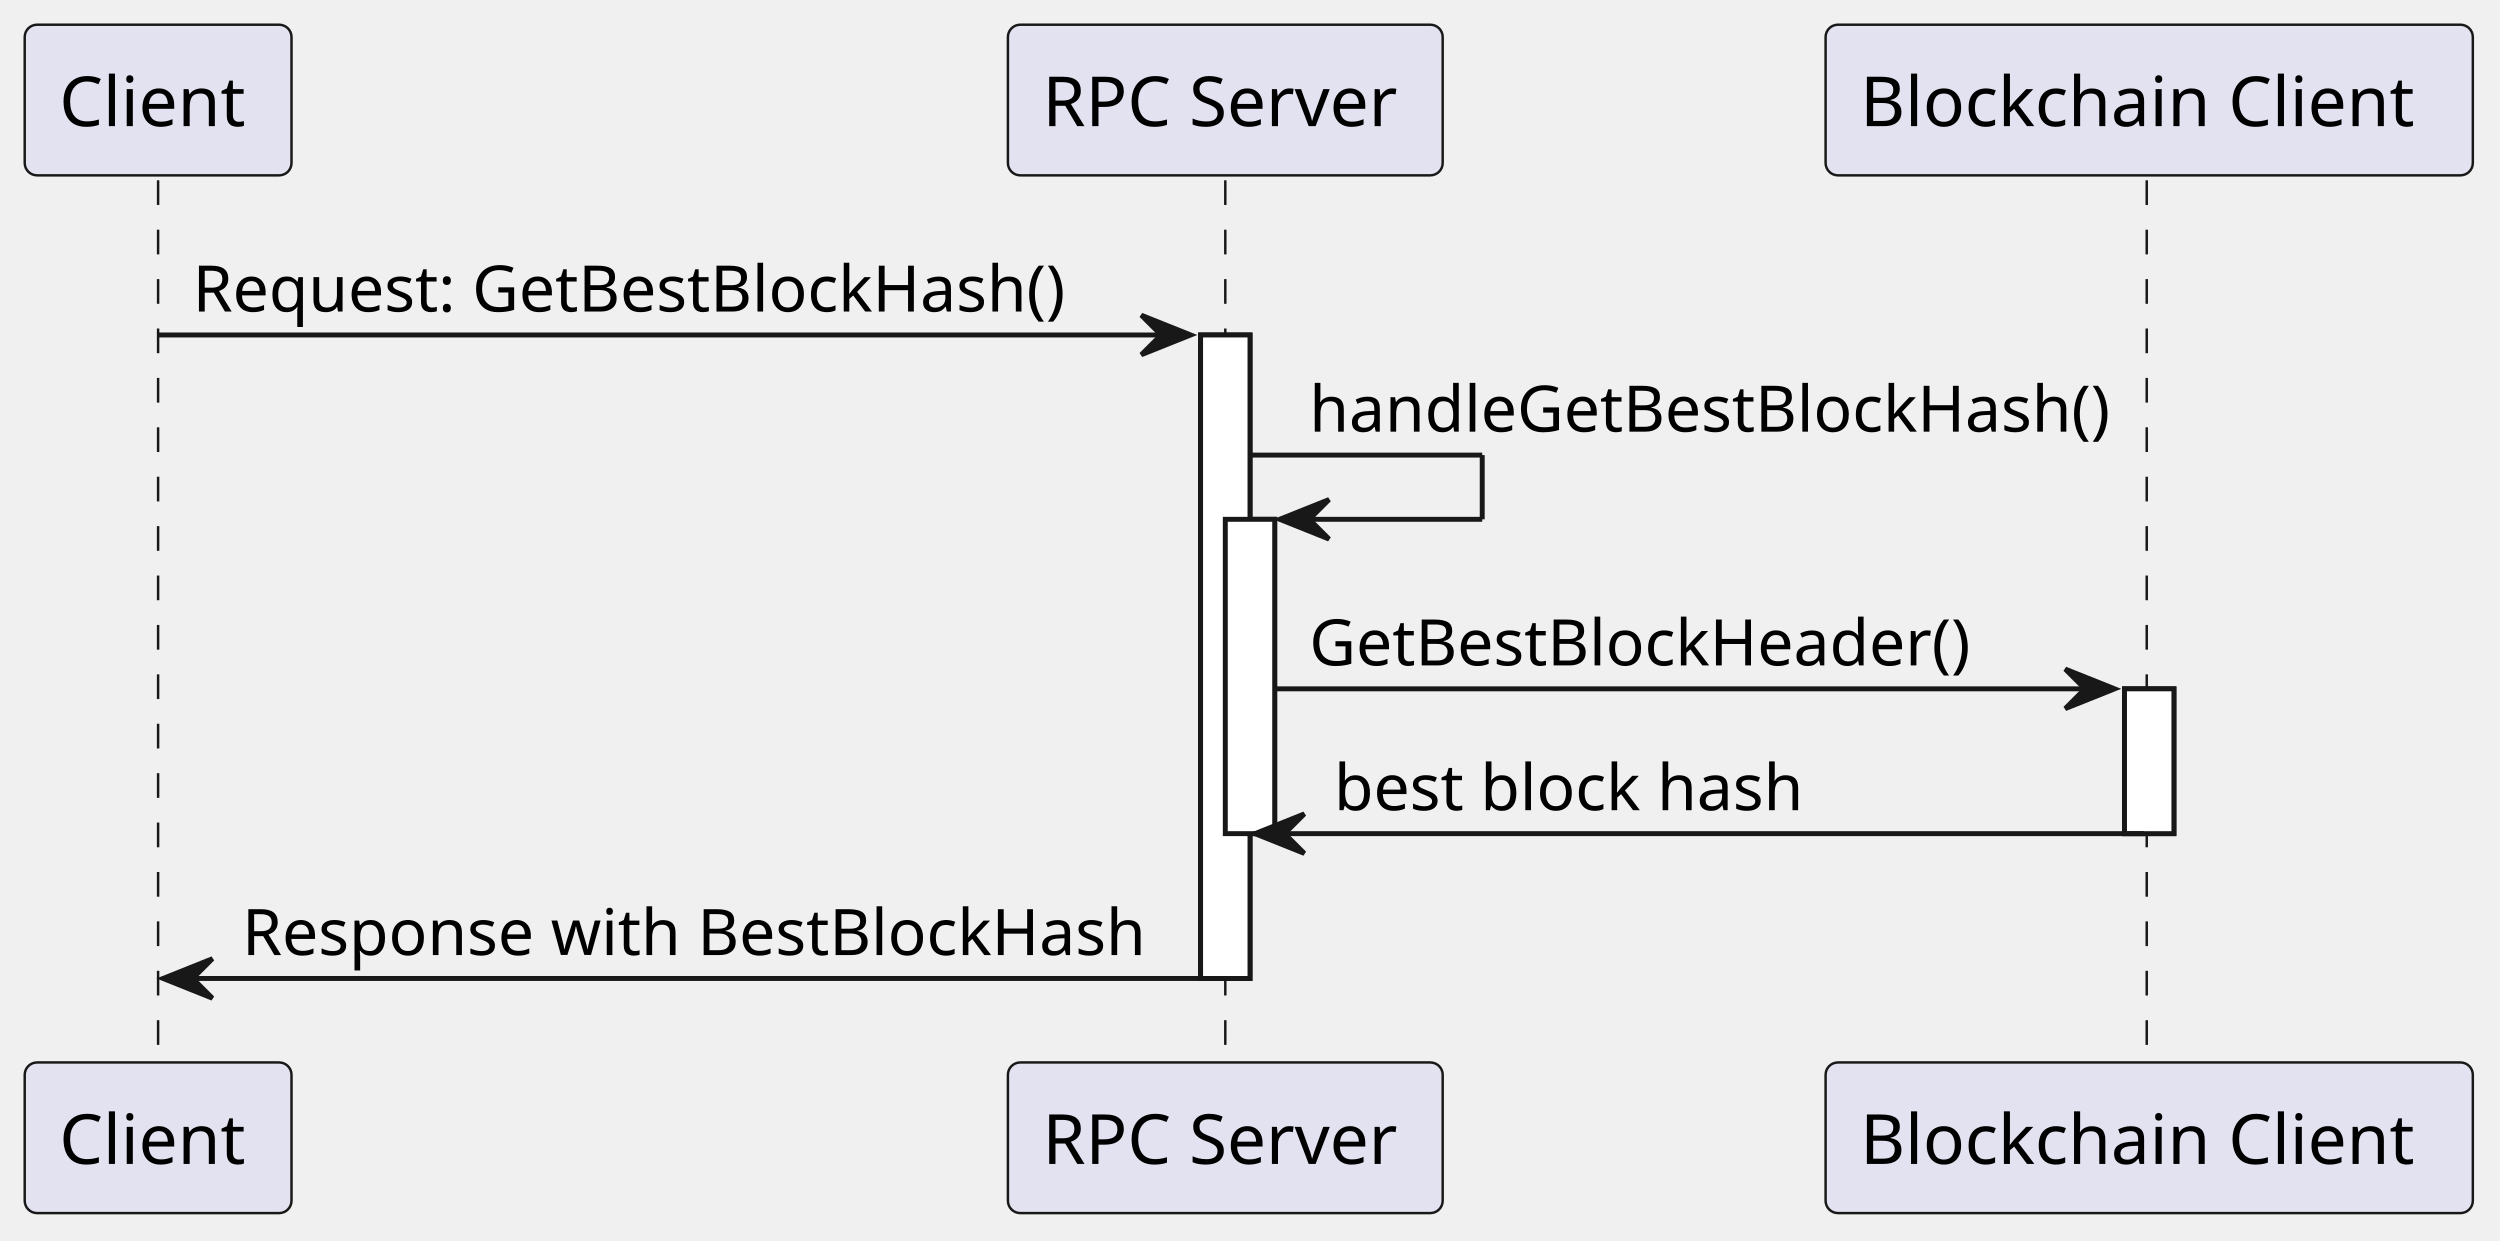
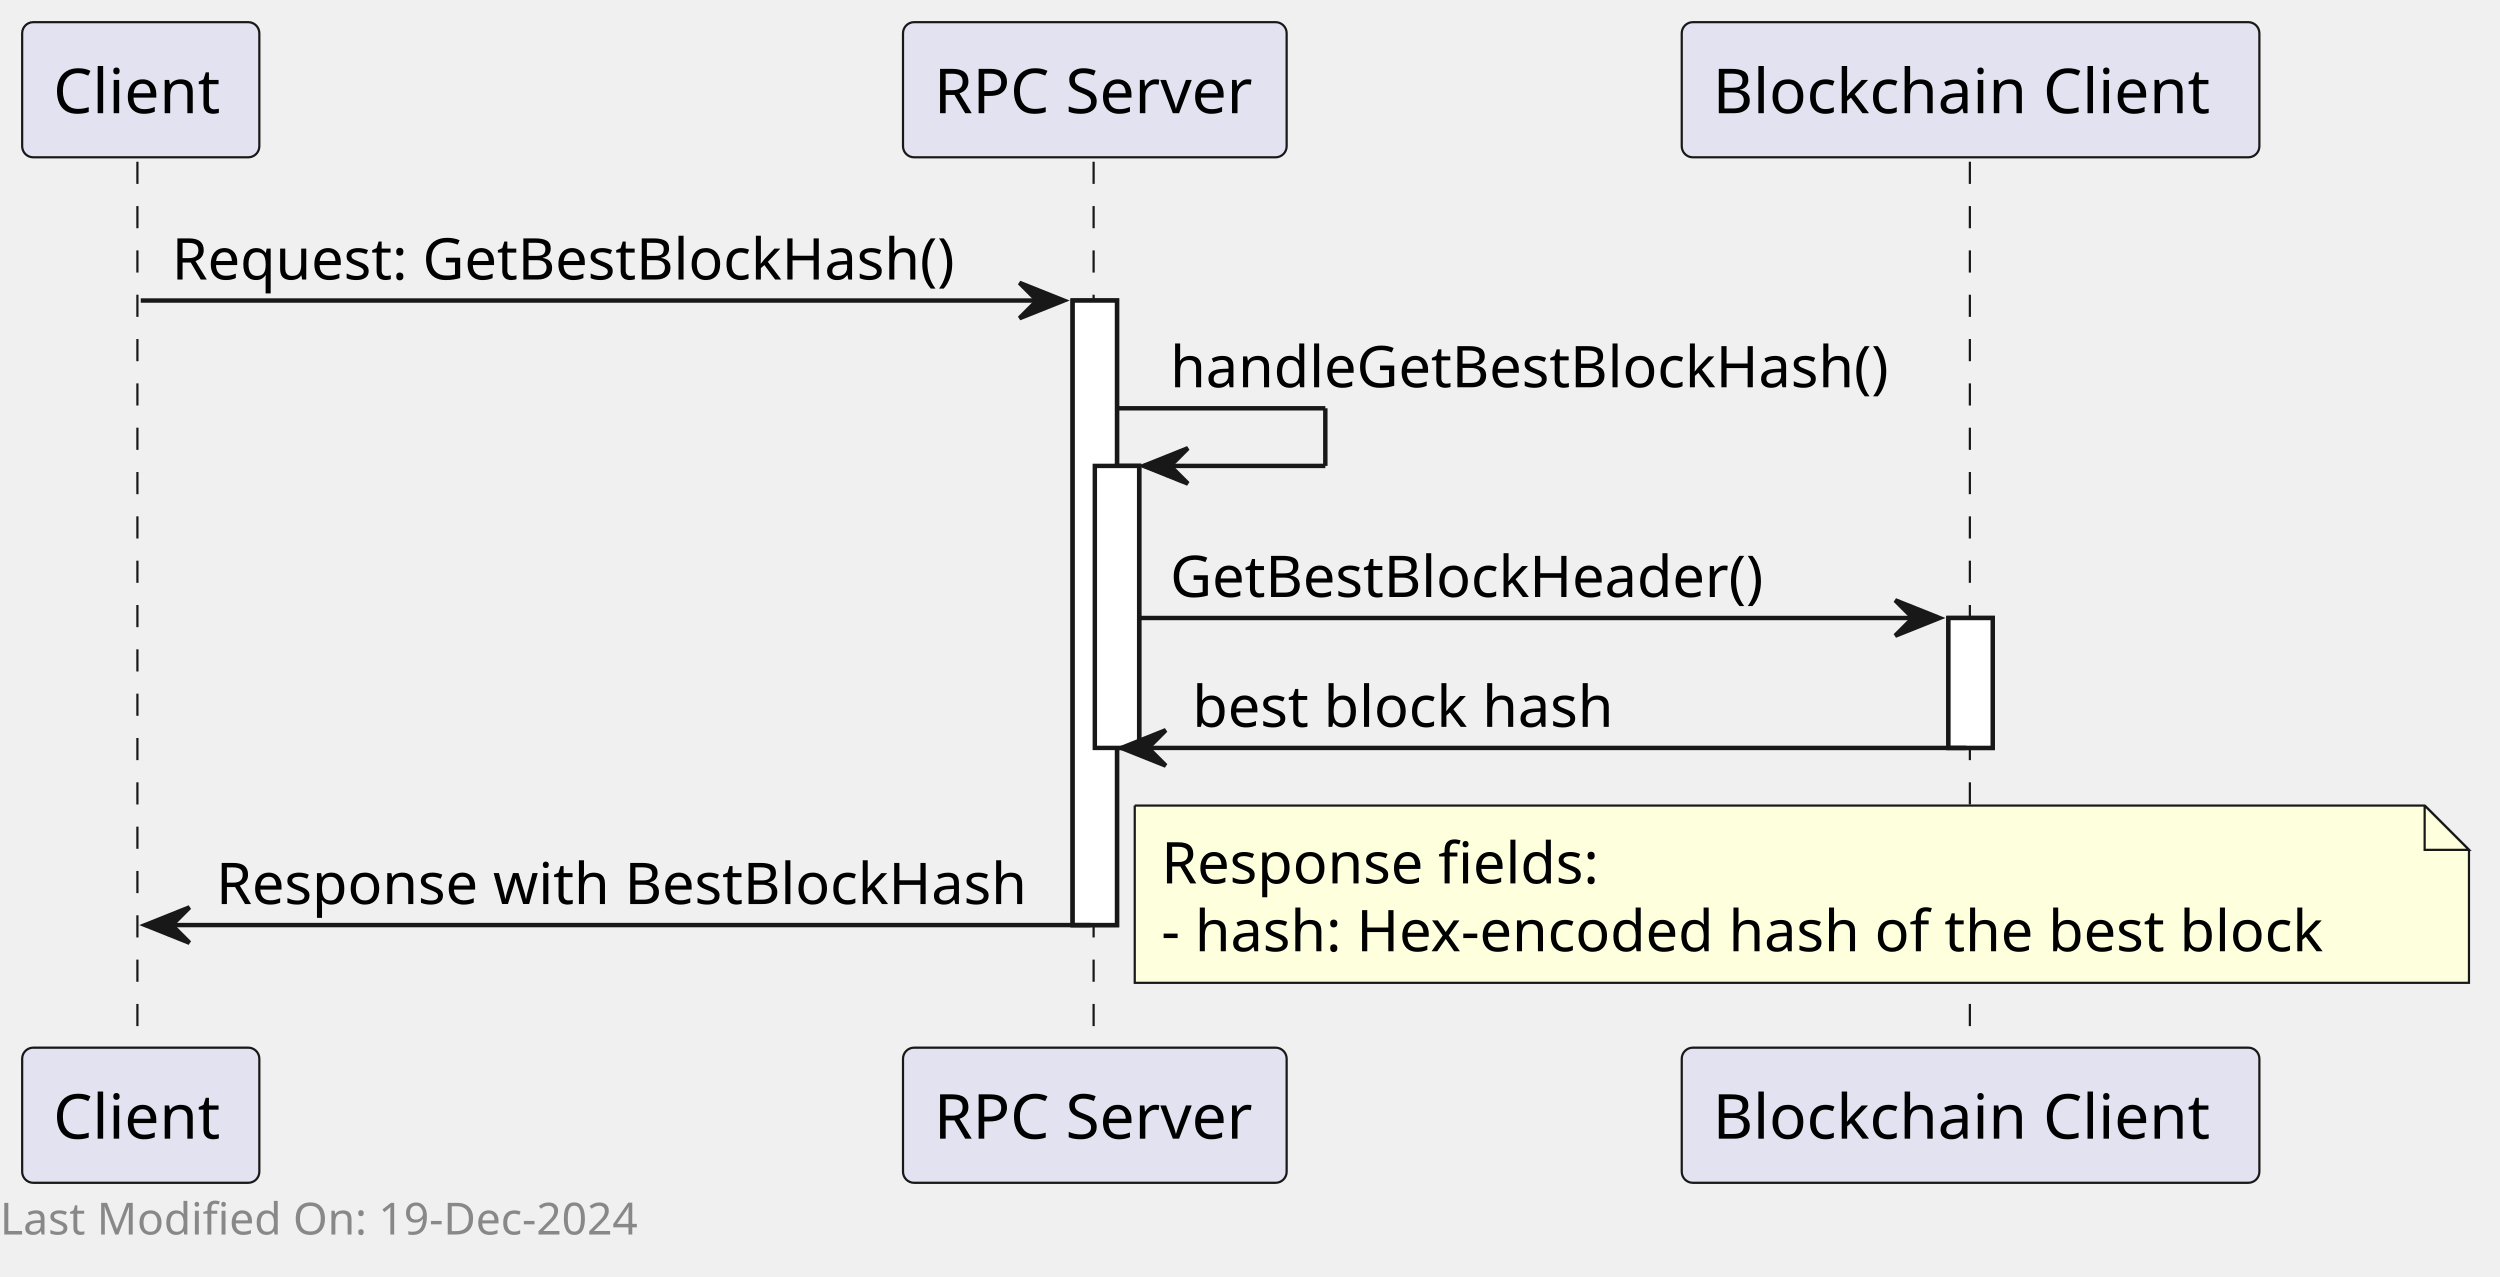
- <svg xmlns="http://www.w3.org/2000/svg" contentStyleType="text/css" height="251px" preserveAspectRatio="none" style="width:506px;height:251px;background:#FFFFFF;" version="1.1" viewBox="0 0 506 251" width="506px" zoomAndPan="magnify">
+ <svg xmlns="http://www.w3.org/2000/svg" contentStyleType="text/css" height="288px" preserveAspectRatio="none" style="width:564px;height:288px;background:#FFFFFF;" version="1.1" viewBox="0 0 564 288" width="564px" zoomAndPan="magnify">
  <defs />
  <g>
-     <rect fill="#FFFFFF" height="130.242" style="stroke:#181818;stroke-width:1.0;" width="10" x="243" y="67.799" />
-     <rect fill="#FFFFFF" height="63.621" style="stroke:#181818;stroke-width:1.0;" width="10" x="248" y="105.109" />
-     <rect fill="#FFFFFF" height="29.311" style="stroke:#181818;stroke-width:1.0;" width="10" x="430" y="139.42" />
-     <line style="stroke:#181818;stroke-width:0.5;stroke-dasharray:5.0,5.0;" x1="32" x2="32" y1="36.488" y2="216.041" />
-     <line style="stroke:#181818;stroke-width:0.5;stroke-dasharray:5.0,5.0;" x1="248" x2="248" y1="36.488" y2="216.041" />
-     <line style="stroke:#181818;stroke-width:0.5;stroke-dasharray:5.0,5.0;" x1="434.5" x2="434.5" y1="36.488" y2="216.041" />
-     <rect fill="#E2E2F0" height="30.488" rx="2.5" ry="2.5" style="stroke:#181818;stroke-width:0.5;" width="54" x="5" y="5" />
-     <text fill="#000000" font-family="sans-serif" font-size="14" lengthAdjust="spacing" textLength="40" x="12" y="25.535">Client</text>
-     <rect fill="#E2E2F0" height="30.488" rx="2.5" ry="2.5" style="stroke:#181818;stroke-width:0.5;" width="54" x="5" y="215.041" />
-     <text fill="#000000" font-family="sans-serif" font-size="14" lengthAdjust="spacing" textLength="40" x="12" y="235.576">Client</text>
-     <rect fill="#E2E2F0" height="30.488" rx="2.5" ry="2.5" style="stroke:#181818;stroke-width:0.5;" width="88" x="204" y="5" />
-     <text fill="#000000" font-family="sans-serif" font-size="14" lengthAdjust="spacing" textLength="74" x="211" y="25.535">RPC Server</text>
-     <rect fill="#E2E2F0" height="30.488" rx="2.5" ry="2.5" style="stroke:#181818;stroke-width:0.5;" width="88" x="204" y="215.041" />
-     <text fill="#000000" font-family="sans-serif" font-size="14" lengthAdjust="spacing" textLength="74" x="211" y="235.576">RPC Server</text>
-     <rect fill="#E2E2F0" height="30.488" rx="2.5" ry="2.5" style="stroke:#181818;stroke-width:0.5;" width="131" x="369.5" y="5" />
-     <text fill="#000000" font-family="sans-serif" font-size="14" lengthAdjust="spacing" textLength="117" x="376.5" y="25.535">Blockchain Client</text>
-     <rect fill="#E2E2F0" height="30.488" rx="2.5" ry="2.5" style="stroke:#181818;stroke-width:0.5;" width="131" x="369.5" y="215.041" />
-     <text fill="#000000" font-family="sans-serif" font-size="14" lengthAdjust="spacing" textLength="117" x="376.5" y="235.576">Blockchain Client</text>
-     <rect fill="#FFFFFF" height="130.242" style="stroke:#181818;stroke-width:1.0;" width="10" x="243" y="67.799" />
-     <rect fill="#FFFFFF" height="63.621" style="stroke:#181818;stroke-width:1.0;" width="10" x="248" y="105.109" />
-     <rect fill="#FFFFFF" height="29.311" style="stroke:#181818;stroke-width:1.0;" width="10" x="430" y="139.42" />
-     <polygon fill="#181818" points="231,63.799,241,67.799,231,71.799,235,67.799" style="stroke:#181818;stroke-width:1.0;" />
-     <line style="stroke:#181818;stroke-width:1.0;" x1="32" x2="237" y1="67.799" y2="67.799" />
-     <text fill="#000000" font-family="sans-serif" font-size="13" lengthAdjust="spacing" textLength="179" x="39" y="63.057">Request: GetBestBlockHash()</text>
-     <line style="stroke:#181818;stroke-width:1.0;" x1="253" x2="300" y1="92.109" y2="92.109" />
-     <line style="stroke:#181818;stroke-width:1.0;" x1="300" x2="300" y1="92.109" y2="105.109" />
-     <line style="stroke:#181818;stroke-width:1.0;" x1="259" x2="300" y1="105.109" y2="105.109" />
-     <polygon fill="#181818" points="269,101.109,259,105.109,269,109.109,265,105.109" style="stroke:#181818;stroke-width:1.0;" />
-     <text fill="#000000" font-family="sans-serif" font-size="13" lengthAdjust="spacing" textLength="163" x="265" y="87.367">handleGetBestBlockHash()</text>
-     <polygon fill="#181818" points="418,135.42,428,139.42,418,143.42,422,139.42" style="stroke:#181818;stroke-width:1.0;" />
-     <line style="stroke:#181818;stroke-width:1.0;" x1="258" x2="424" y1="139.42" y2="139.42" />
-     <text fill="#000000" font-family="sans-serif" font-size="13" lengthAdjust="spacing" textLength="133" x="265" y="134.678">GetBestBlockHeader()</text>
-     <polygon fill="#181818" points="264,164.731,254,168.731,264,172.731,260,168.731" style="stroke:#181818;stroke-width:1.0;" />
-     <line style="stroke:#181818;stroke-width:1.0;" x1="258" x2="434" y1="168.731" y2="168.731" />
-     <text fill="#000000" font-family="sans-serif" font-size="13" lengthAdjust="spacing" textLength="100" x="270" y="163.988">best block hash</text>
-     <polygon fill="#181818" points="43,194.041,33,198.041,43,202.041,39,198.041" style="stroke:#181818;stroke-width:1.0;" />
-     <line style="stroke:#181818;stroke-width:1.0;" x1="37" x2="247" y1="198.041" y2="198.041" />
-     <text fill="#000000" font-family="sans-serif" font-size="13" lengthAdjust="spacing" textLength="187" x="49" y="193.299">Response with BestBlockHash</text>
+     <rect fill="#FFFFFF" height="140.898" style="stroke:#181818;stroke-width:1.0;" width="10" x="241.993" y="67.799" />
+     <rect fill="#FFFFFF" height="63.621" style="stroke:#181818;stroke-width:1.0;" width="10" x="246.993" y="105.109" />
+     <rect fill="#FFFFFF" height="29.311" style="stroke:#181818;stroke-width:1.0;" width="10" x="439.559" y="139.42" />
+     <line style="stroke:#181818;stroke-width:0.5;stroke-dasharray:5.0,5.0;" x1="31" x2="31" y1="36.488" y2="237.352" />
+     <line style="stroke:#181818;stroke-width:0.5;stroke-dasharray:5.0,5.0;" x1="246.718" x2="246.718" y1="36.488" y2="237.352" />
+     <line style="stroke:#181818;stroke-width:0.5;stroke-dasharray:5.0,5.0;" x1="444.402" x2="444.402" y1="36.488" y2="237.352" />
+     <rect fill="#E2E2F0" height="30.488" rx="2.5" ry="2.5" style="stroke:#181818;stroke-width:0.5;" width="53.505" x="5" y="5" />
+     <text fill="#000000" font-family="sans-serif" font-size="14" lengthAdjust="spacing" textLength="39.505" x="12" y="25.535">Client</text>
+     <rect fill="#E2E2F0" height="30.488" rx="2.5" ry="2.5" style="stroke:#181818;stroke-width:0.5;" width="53.505" x="5" y="236.352" />
+     <text fill="#000000" font-family="sans-serif" font-size="14" lengthAdjust="spacing" textLength="39.505" x="12" y="256.887">Client</text>
+     <rect fill="#E2E2F0" height="30.488" rx="2.5" ry="2.5" style="stroke:#181818;stroke-width:0.5;" width="86.55" x="203.718" y="5" />
+     <text fill="#000000" font-family="sans-serif" font-size="14" lengthAdjust="spacing" textLength="72.55" x="210.718" y="25.535">RPC Server</text>
+     <rect fill="#E2E2F0" height="30.488" rx="2.5" ry="2.5" style="stroke:#181818;stroke-width:0.5;" width="86.55" x="203.718" y="236.352" />
+     <text fill="#000000" font-family="sans-serif" font-size="14" lengthAdjust="spacing" textLength="72.55" x="210.718" y="256.887">RPC Server</text>
+     <rect fill="#E2E2F0" height="30.488" rx="2.5" ry="2.5" style="stroke:#181818;stroke-width:0.5;" width="130.314" x="379.402" y="5" />
+     <text fill="#000000" font-family="sans-serif" font-size="14" lengthAdjust="spacing" textLength="116.314" x="386.402" y="25.535">Blockchain Client</text>
+     <rect fill="#E2E2F0" height="30.488" rx="2.5" ry="2.5" style="stroke:#181818;stroke-width:0.5;" width="130.314" x="379.402" y="236.352" />
+     <text fill="#000000" font-family="sans-serif" font-size="14" lengthAdjust="spacing" textLength="116.314" x="386.402" y="256.887">Blockchain Client</text>
+     <rect fill="#FFFFFF" height="140.898" style="stroke:#181818;stroke-width:1.0;" width="10" x="241.993" y="67.799" />
+     <rect fill="#FFFFFF" height="63.621" style="stroke:#181818;stroke-width:1.0;" width="10" x="246.993" y="105.109" />
+     <rect fill="#FFFFFF" height="29.311" style="stroke:#181818;stroke-width:1.0;" width="10" x="439.559" y="139.42" />
+     <polygon fill="#181818" points="229.993,63.799,239.993,67.799,229.993,71.799,233.993,67.799" style="stroke:#181818;stroke-width:1.0;" />
+     <line style="stroke:#181818;stroke-width:1.0;" x1="31.752" x2="235.993" y1="67.799" y2="67.799" />
+     <text fill="#000000" font-family="sans-serif" font-size="13" lengthAdjust="spacing" textLength="179.74" x="38.752" y="63.057">Request: GetBestBlockHash()</text>
+     <line style="stroke:#181818;stroke-width:1.0;" x1="251.993" x2="298.993" y1="92.109" y2="92.109" />
+     <line style="stroke:#181818;stroke-width:1.0;" x1="298.993" x2="298.993" y1="92.109" y2="105.109" />
+     <line style="stroke:#181818;stroke-width:1.0;" x1="257.993" x2="298.993" y1="105.109" y2="105.109" />
+     <polygon fill="#181818" points="267.993,101.109,257.993,105.109,267.993,109.109,263.993,105.109" style="stroke:#181818;stroke-width:1.0;" />
+     <text fill="#000000" font-family="sans-serif" font-size="13" lengthAdjust="spacing" textLength="163.566" x="263.993" y="87.367">handleGetBestBlockHash()</text>
+     <polygon fill="#181818" points="427.559,135.42,437.559,139.42,427.559,143.42,431.559,139.42" style="stroke:#181818;stroke-width:1.0;" />
+     <line style="stroke:#181818;stroke-width:1.0;" x1="256.993" x2="433.559" y1="139.42" y2="139.42" />
+     <text fill="#000000" font-family="sans-serif" font-size="13" lengthAdjust="spacing" textLength="134.361" x="263.993" y="134.678">GetBestBlockHeader()</text>
+     <polygon fill="#181818" points="262.993,164.731,252.993,168.731,262.993,172.731,258.993,168.731" style="stroke:#181818;stroke-width:1.0;" />
+     <line style="stroke:#181818;stroke-width:1.0;" x1="256.993" x2="443.559" y1="168.731" y2="168.731" />
+     <text fill="#000000" font-family="sans-serif" font-size="13" lengthAdjust="spacing" textLength="99.265" x="268.993" y="163.988">best block hash</text>
+     <polygon fill="#181818" points="42.752,204.696,32.752,208.696,42.752,212.696,38.752,208.696" style="stroke:#181818;stroke-width:1.0;" />
+     <line style="stroke:#181818;stroke-width:1.0;" x1="36.752" x2="245.993" y1="208.696" y2="208.696" />
+     <text fill="#000000" font-family="sans-serif" font-size="13" lengthAdjust="spacing" textLength="186.24" x="48.752" y="203.954">Response with BestBlockHash</text>
+     <path d="M256,181.731 L256,221.731 L557,221.731 L557,191.731 L547,181.731 L256,181.731 " fill="#FEFFDD" style="stroke:#181818;stroke-width:0.5;" />
+     <path d="M547,181.731 L547,191.731 L557,191.731 L547,181.731 " fill="#FEFFDD" style="stroke:#181818;stroke-width:0.5;" />
+     <text fill="#000000" font-family="sans-serif" font-size="13" lengthAdjust="spacing" textLength="102.769" x="262" y="199.299">Response fields:</text>
+     <text fill="#000000" font-family="sans-serif" font-size="13" lengthAdjust="spacing" textLength="280.198" x="262" y="214.609">- hash: Hex-encoded hash of the best block</text>
+     <text fill="#888888" font-family="sans-serif" font-size="10" lengthAdjust="spacing" textLength="156.392" x="0" y="278.508">Last Modified On: 19-Dec-2024</text>
  </g>
</svg>
